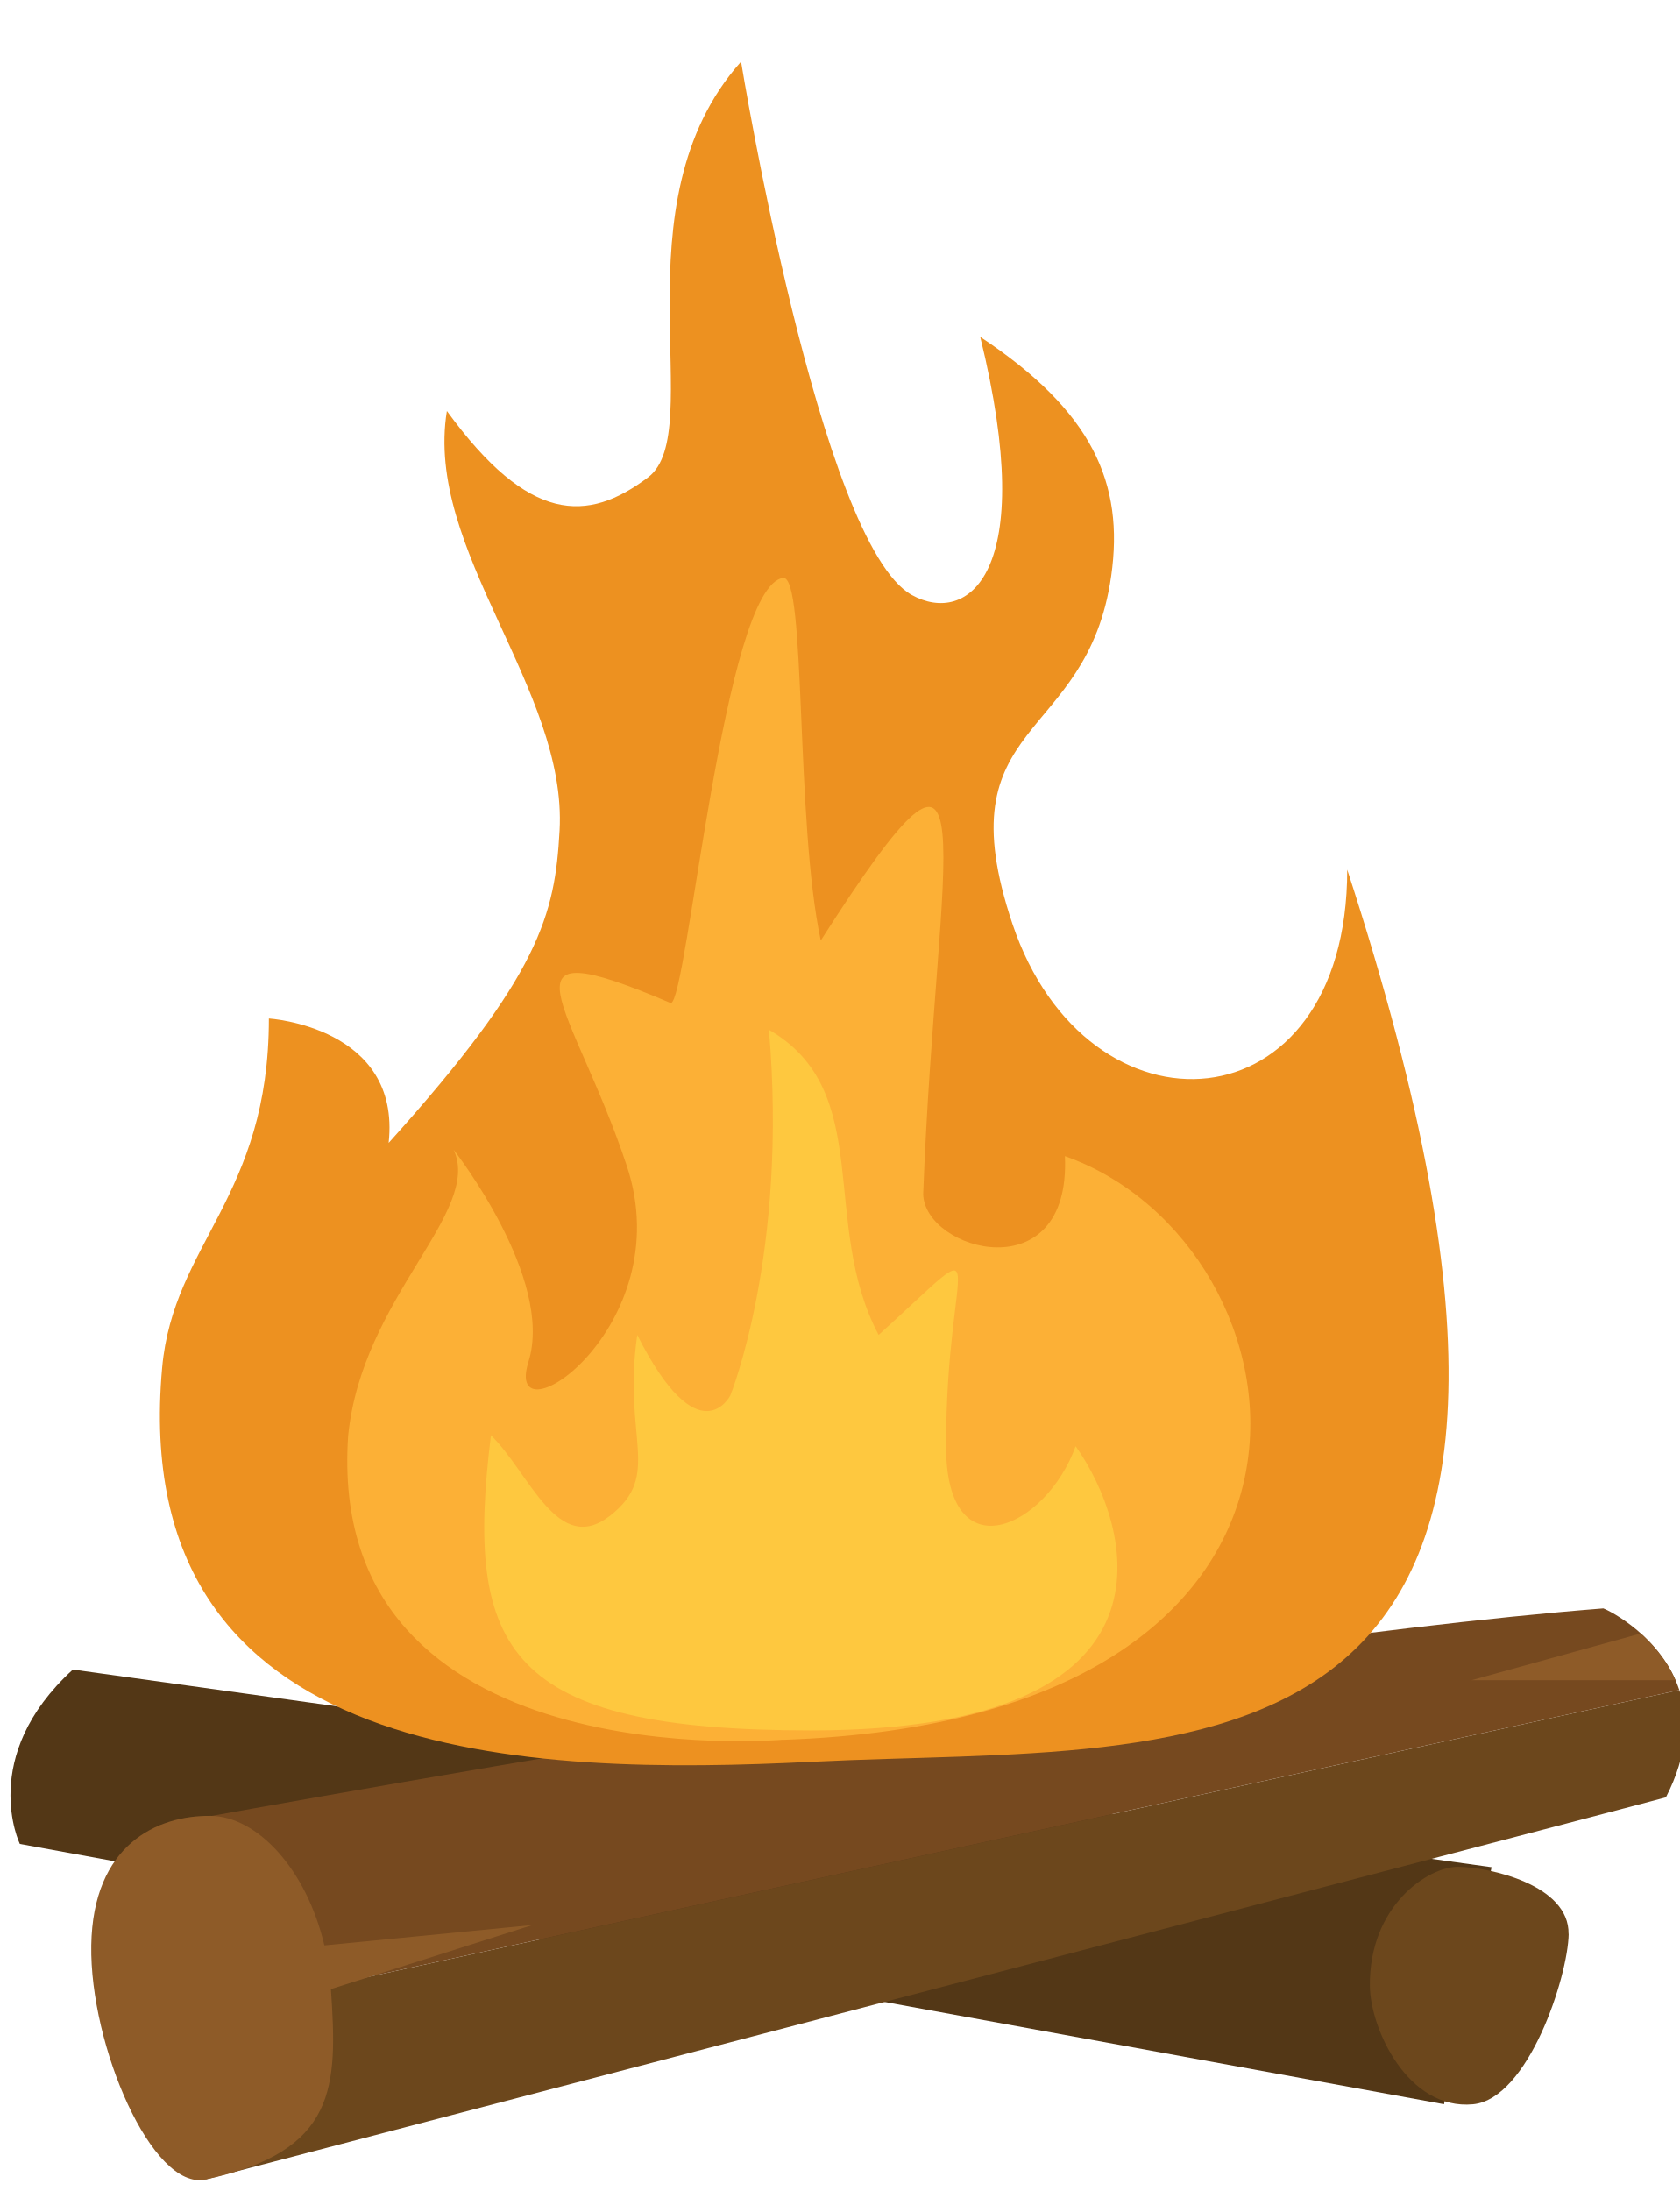
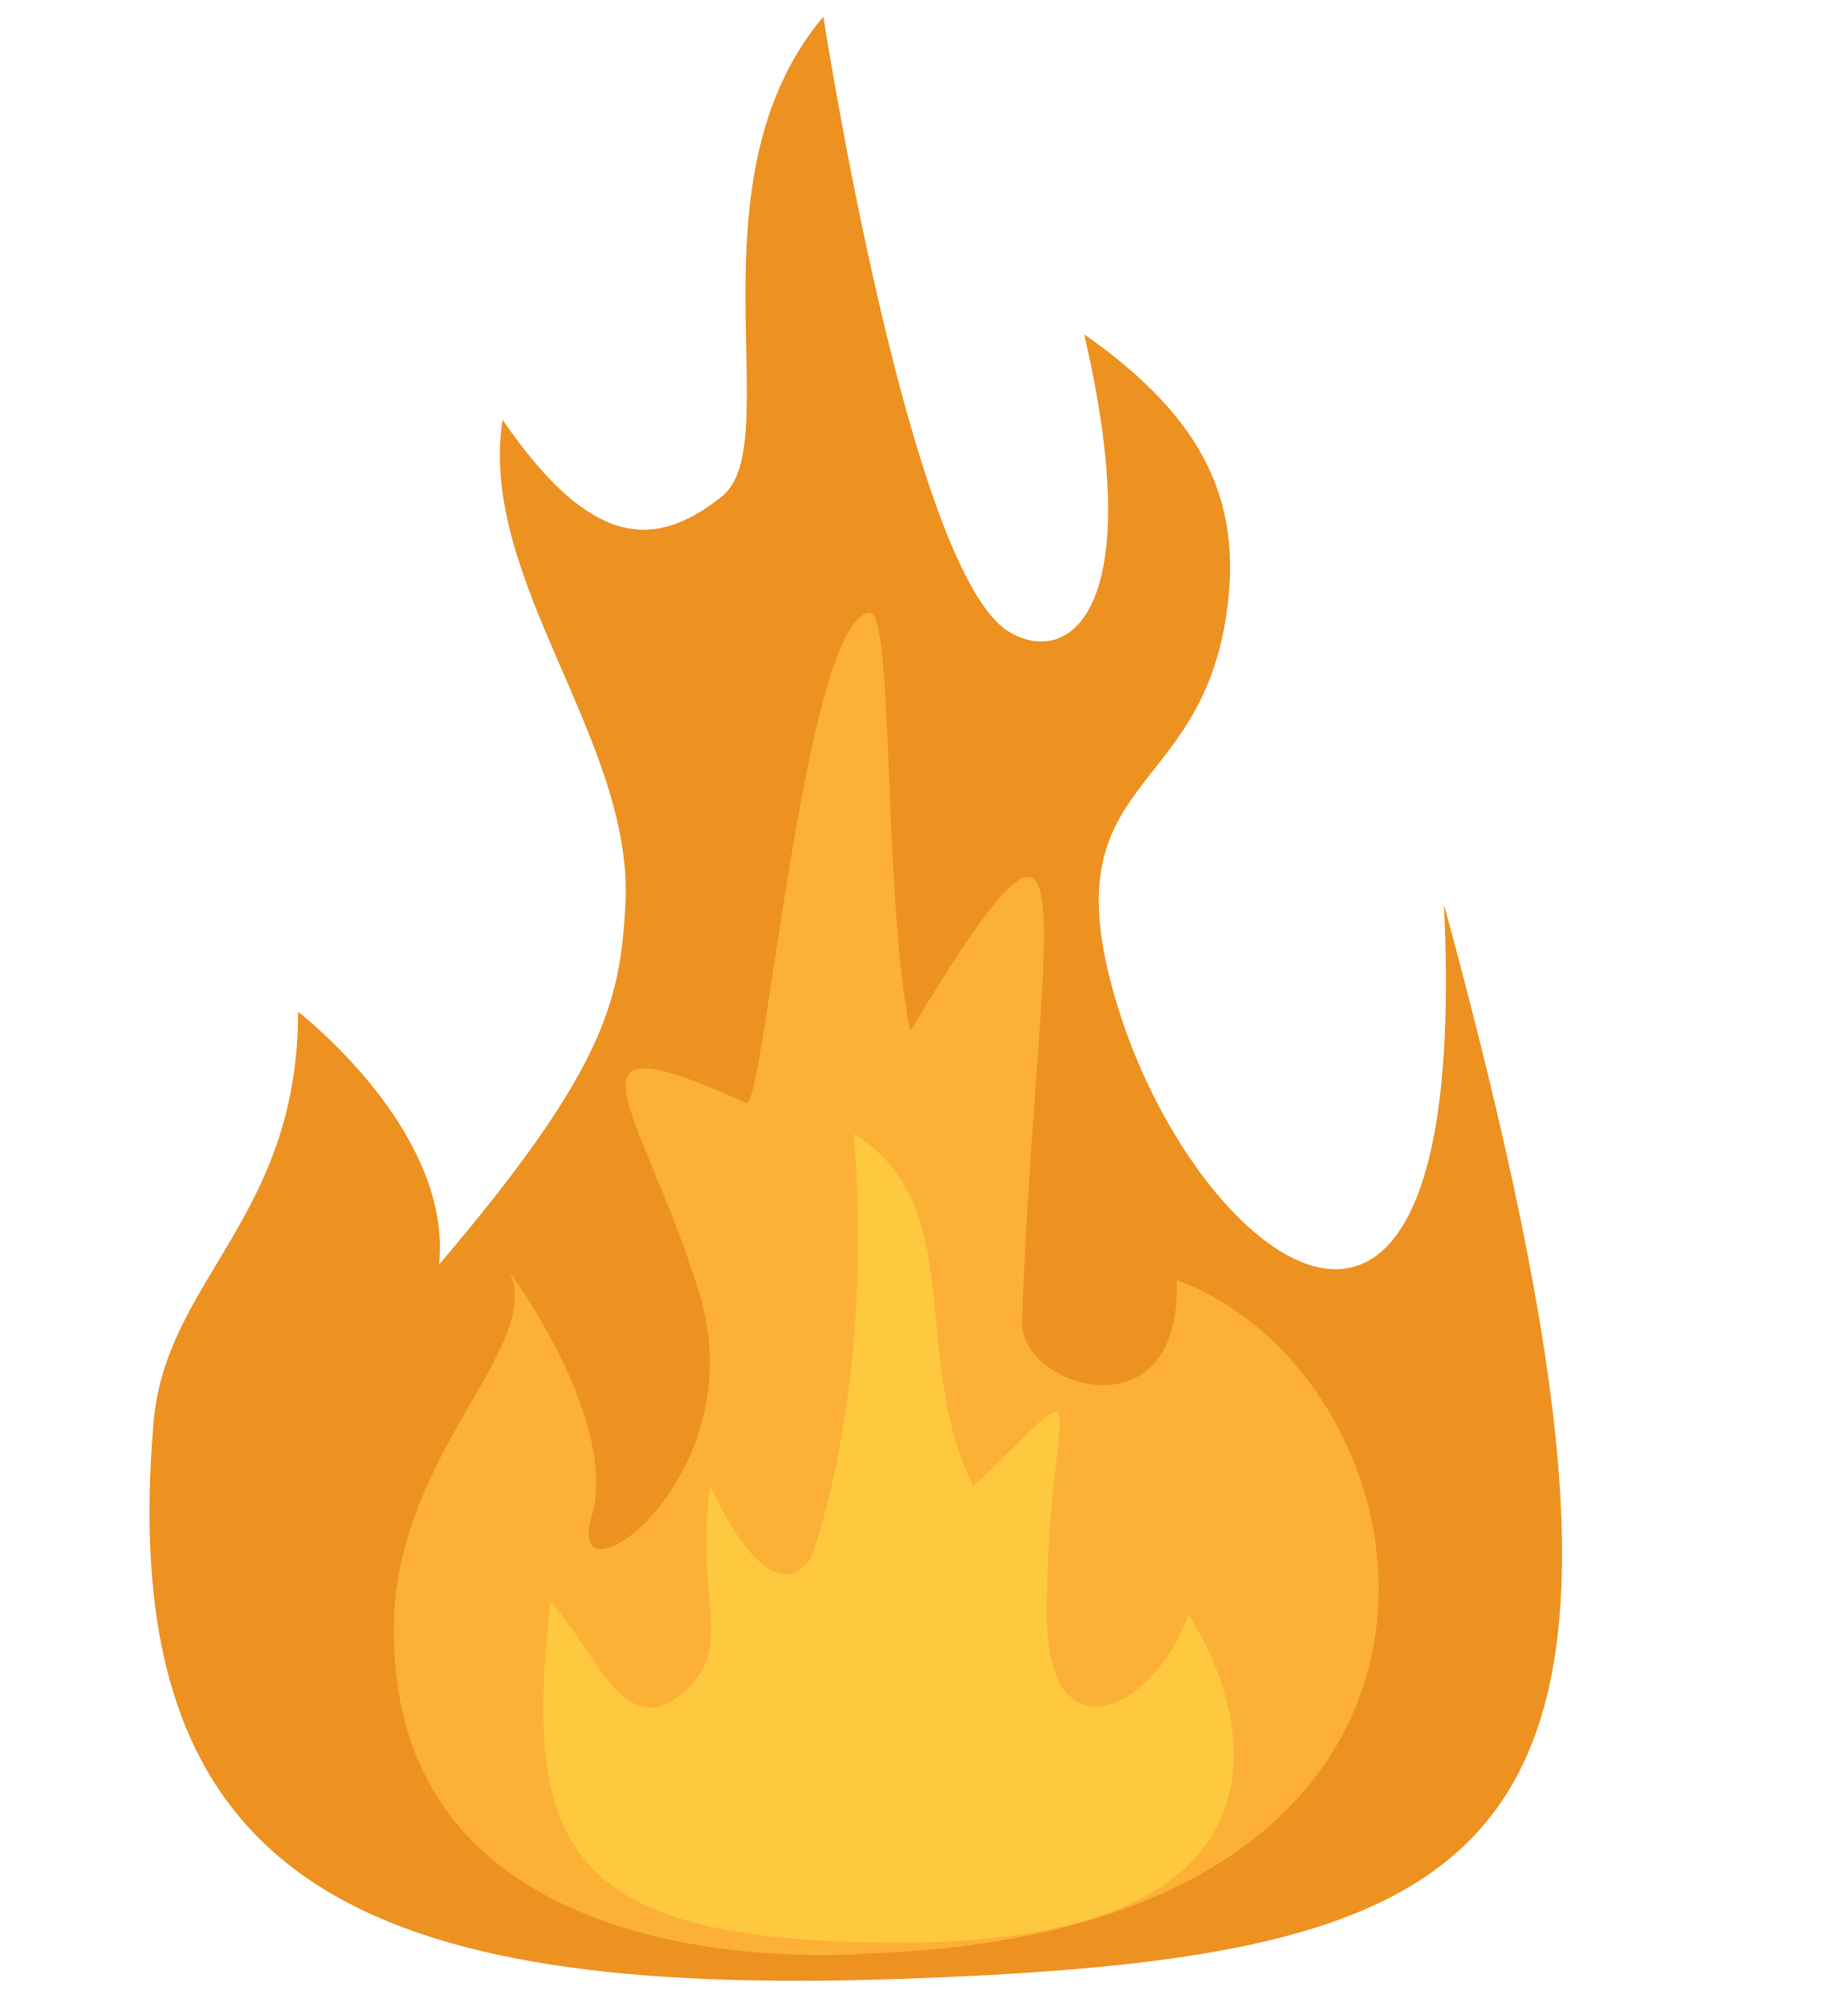
- <svg xmlns="http://www.w3.org/2000/svg" viewBox="0 0 115 150" fill="none">
-   <path d="M4.994 114.302L102.119 127.832L98.864 144.059L1.357 126.239C1.357 126.239 -1.541 120.273 4.987 114.302L4.994 114.302Z" fill="#533716" />
-   <path d="M114.056 123.048C114.173 123.05 14.059 149.214 14.059 149.214L12.628 138.096L114.975 115.703C115.616 117.623 115.585 120.067 114.056 123.048Z" fill="#6C471C" />
-   <path d="M114.973 115.703L12.626 138.096L10.936 124.965C10.936 124.965 78.393 112.576 109.77 110.115C110.204 110.27 113.776 112.075 114.973 115.703Z" fill="#76491F" />
-   <path d="M114.706 115.031C114.161 113.651 112.884 112.318 112.333 111.831L100.742 115.031H114.706Z" fill="#8E5B28" />
-   <path d="M22.656 136.176C23.111 142.869 23.097 147.286 14.056 149.214C10.429 149.986 6.14 140.058 6.248 133.185C6.357 126.311 10.739 124.26 14.45 124.318C17.595 124.368 20.969 127.927 22.208 133.185L36.449 131.793L22.656 136.176Z" fill="#8E5B28" />
-   <path d="M107.398 132.396C107.351 135.316 104.636 143.7 100.849 144.062C96.389 144.483 93.825 138.902 93.787 135.98C93.722 130.473 97.789 127.77 99.866 127.803C101.943 127.836 107.444 129.025 107.39 132.402L107.398 132.396Z" fill="#6C471C" />
-   <path d="M55.661 120.613C36.36 121.569 8.625 120.988 11.102 93.625C11.872 85.124 18.409 81.965 18.409 69.728C18.409 69.728 27.474 70.294 26.609 78.245C37.013 66.699 37.99 62.604 38.311 56.872C38.854 47.168 29.04 37.651 30.596 28.137C36.209 35.858 40.218 35.807 44.37 32.68C48.522 29.553 42.031 13.968 50.736 4.222C50.736 4.222 56.132 37.261 62.432 40.737C66.201 42.816 71.139 39.437 67.111 23.064C74.776 28.137 76.987 33.07 76.077 39.437C74.42 51.038 64.547 49.05 69.317 63.251C74.431 78.473 92.237 77.431 92.237 59.538C113.317 124.145 82.093 119.304 55.661 120.613Z" fill="#ED9120" />
-   <path d="M53.61 119.103C53.61 119.103 22.22 121.91 23.835 98.302C24.78 88.796 33.029 82.992 31.06 78.717C31.06 78.717 37.973 87.526 36.18 93.235C34.388 98.943 46.591 90.896 42.916 79.824C39.24 68.752 33.456 63.347 45.929 68.675C47.06 68.58 49.554 40.134 53.611 39.567C55.215 39.342 54.438 56.246 56.194 64.386C68.15 45.674 64.108 57.792 63.206 81.75C63.305 85.649 73.327 88.446 72.909 79.152C89.98 85.178 95.264 117.703 53.61 119.11L53.61 119.103Z" fill="#FCB036" />
-   <path d="M33.612 98.26C36.262 100.853 38.173 106.577 41.769 103.769C45.364 100.961 42.609 98.491 43.629 91.391C47.85 99.762 49.998 95.541 49.998 95.541C49.998 95.541 53.964 85.811 52.645 70.5C59.943 74.721 56.094 83.732 60.156 91.391C68.455 83.879 64.772 85.668 64.772 99.011C64.772 107.775 71.63 104.603 73.643 99.011C77.392 104.272 81.862 118.467 55.538 118.467C34.732 118.467 31.776 113.065 33.612 98.26Z" fill="#FEC83F" />
+ <svg xmlns="http://www.w3.org/2000/svg" width="116" height="126" viewBox="0 0 116 126" fill="none">
+   <path d="M56.617 124.232C22.755 125.416 7.164 118.257 9.641 89.296C10.411 80.299 18.714 76.472 18.714 63.52C18.714 63.52 28.43 70.974 27.564 79.39C37.968 67.169 38.946 62.835 39.266 56.769C39.809 46.498 29.995 36.424 31.551 26.355C37.165 34.527 41.174 34.474 45.326 31.164C49.478 27.854 42.987 11.359 51.692 1.044C51.692 1.044 57.088 36.012 63.388 39.691C67.157 41.892 72.095 38.316 68.066 20.986C75.732 26.355 77.942 31.576 77.032 38.316C75.375 50.593 65.502 48.489 70.273 63.52C75.386 79.631 92.422 92.576 90.651 56.769C106.703 115.759 97.292 122.809 56.617 124.232Z" fill="#ED9120" />
+   <path d="M54.563 122.634C54.563 122.634 23.173 125.605 24.788 100.619C25.733 90.557 33.983 84.414 32.013 79.889C32.013 79.889 38.926 89.213 37.133 95.255C35.341 101.297 47.544 92.779 43.869 81.061C40.193 69.342 34.409 63.622 46.882 69.261C48.013 69.16 50.507 39.054 54.564 38.453C56.168 38.215 55.392 56.106 57.148 64.722C69.103 44.917 65.061 57.742 64.159 83.1C64.258 87.227 74.28 90.187 73.862 80.35C90.933 86.728 96.218 121.153 54.563 122.642L54.563 122.634Z" fill="#FCB036" />
+   <path d="M34.565 100.573C37.215 103.317 39.127 109.376 42.722 106.404C46.317 103.432 43.563 100.818 44.582 93.304C48.803 102.163 50.951 97.696 50.951 97.696C50.951 97.696 54.917 87.397 53.598 71.192C60.896 75.66 57.047 85.197 61.109 93.304C69.408 85.353 65.725 87.246 65.725 101.369C65.725 110.644 72.583 107.287 74.596 101.369C78.345 106.937 82.815 121.96 56.491 121.96C35.685 121.96 32.729 116.243 34.565 100.573Z" fill="#FEC83F" />
</svg>
